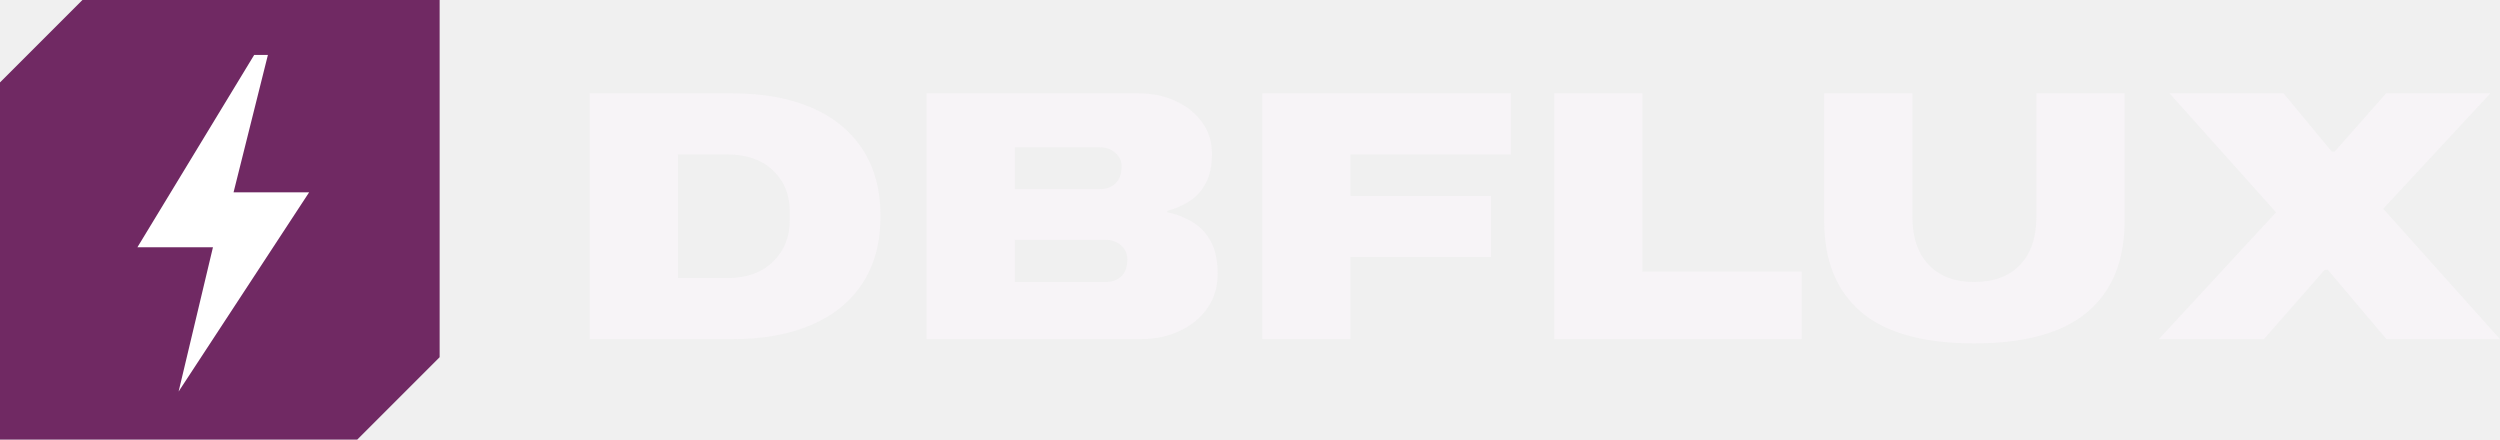
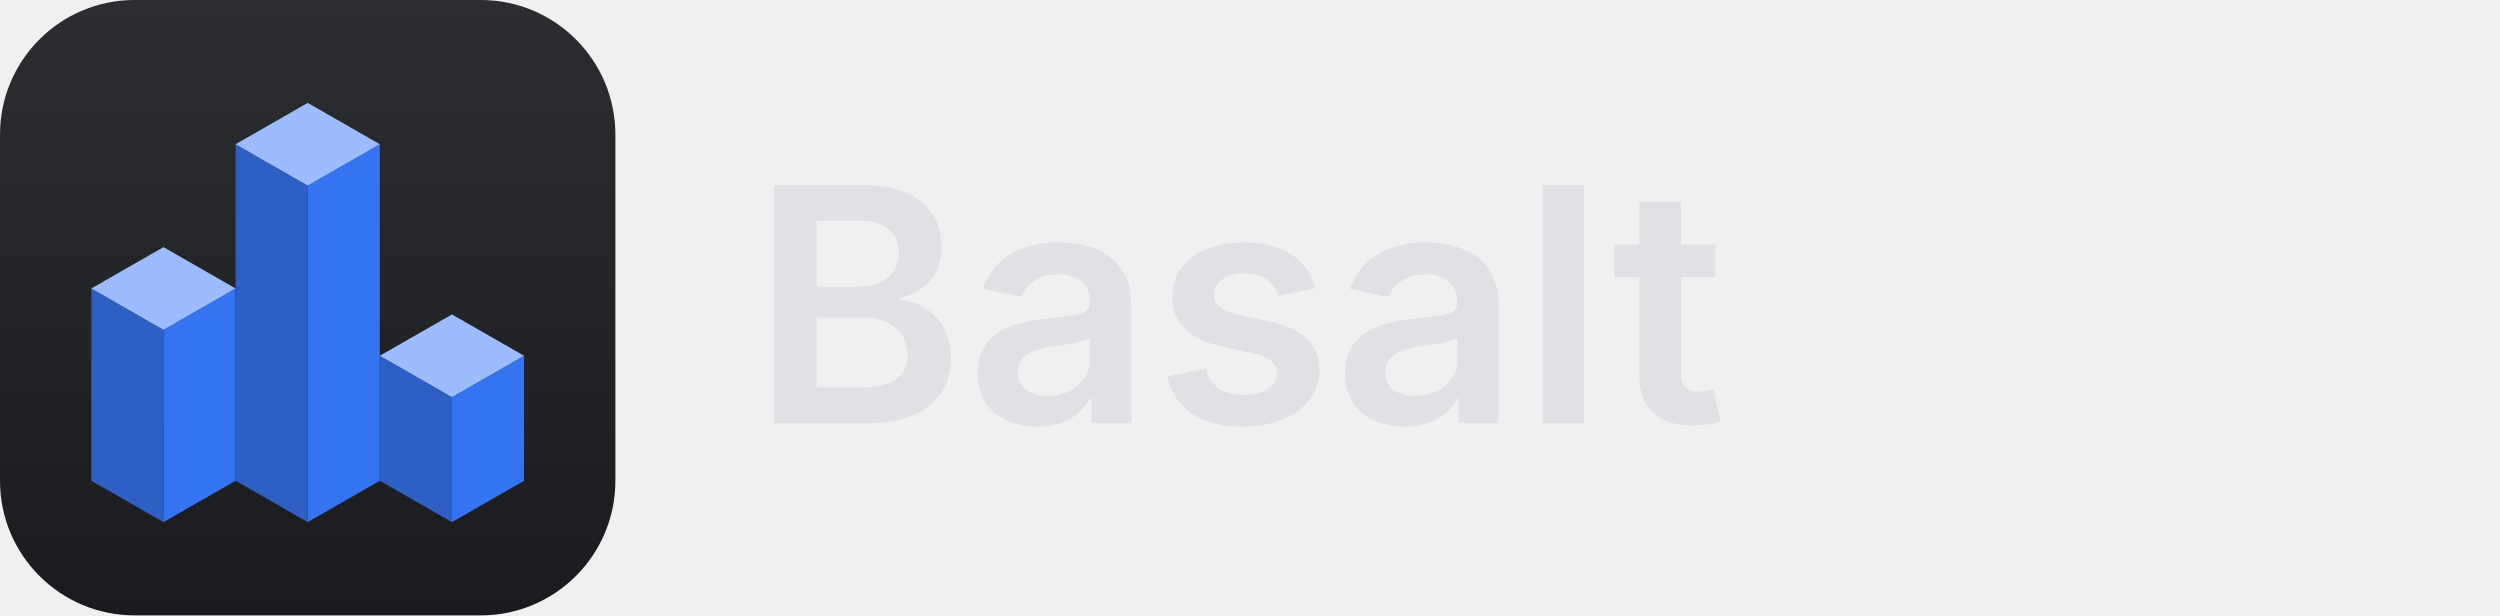
- <svg xmlns="http://www.w3.org/2000/svg" viewBox="0 0 363.94 64" width="363.94" height="64" role="img" aria-label="DBFlux">
-   <path d="M12 0H64V52L52 64H0V12Z" fill="#702963" />
-   <path d="M37 8L20 36H31L26 57L45 28H34L39 8Z" fill="#FFFFFF" />
-   <path d="M85.85 49.37V13.59H106.65Q113.3 13.59 118.14 15.67Q122.98 17.75 125.58 21.76Q128.18 25.76 128.18 31.48Q128.18 37.2 125.58 41.2Q122.98 45.21 118.14 47.29Q113.3 49.37 106.65 49.37ZM98.69 40.48H105.87Q110.08 40.48 112.52 38.11Q114.97 35.74 114.97 32.05V30.8Q114.97 27.11 112.52 24.8Q110.08 22.48 105.87 22.48H98.69ZM134.88 49.37V13.59H165.77Q168.74 13.59 171.15 14.71Q173.57 15.83 175 17.8Q176.43 19.78 176.43 22.38Q176.43 24.98 175.55 26.64Q174.66 28.31 173.18 29.27Q171.7 30.23 169.93 30.7V30.91Q171.96 31.32 173.62 32.34Q175.29 33.35 176.28 35.17Q177.26 36.99 177.26 39.85Q177.26 42.71 175.78 44.84Q174.3 46.98 171.75 48.17Q169.2 49.37 166.08 49.37ZM147.73 27.53H160.1Q161.56 27.53 162.42 26.67Q163.28 25.81 163.28 24.2Q163.28 23.06 162.37 22.25Q161.46 21.44 160.1 21.44H147.73ZM147.73 41.05H160.94Q162.39 41.05 163.25 40.22Q164.11 39.38 164.11 37.72Q164.11 36.52 163.2 35.72Q162.29 34.91 160.94 34.91H147.73ZM183.76 49.37V13.59H219.96V22.48H196.61V28.52H217.04V37.41H196.61V49.37ZM226.25 49.37V13.59H239.09V39.54H262.28V49.37ZM287.4 49.99Q276.32 49.99 270.94 45.42Q265.56 40.84 265.56 32.16V13.59H278.4V31.58Q278.4 36.06 280.77 38.55Q283.14 41.05 287.4 41.05Q291.72 41.05 294.08 38.55Q296.45 36.06 296.45 31.58V13.59H309.29V32.16Q309.29 40.84 303.88 45.42Q298.48 49.99 287.4 49.99ZM314.28 49.37 331.34 30.91 315.84 13.59H332.43L339.45 22.07H339.87L347.36 13.59H362.54L346.94 30.39L363.94 49.37H347.41L338.88 39.28H338.41L329.57 49.37Z" fill="#F7F4F7" />
+ <svg xmlns="http://www.w3.org/2000/svg" viewBox="0 0 260 64" width="260" height="64" role="img" aria-label="Basalt">
+   <g>
+     <defs>
+       <linearGradient id="tile" x1="0" y1="0" x2="0" y2="1">
+         <stop offset="0" stop-color="#2B2D30" />
+         <stop offset="1" stop-color="#1A1B1E" />
+       </linearGradient>
+     </defs>
+     <rect width="64" height="64" rx="14" fill="url(#tile)" />
+     <polygon points="9.50,30.00 17.00,34.30 17.00,54.30 9.50,50.00" fill="#2E5FC4" />
+     <polygon points="17.00,34.30 24.50,30.00 24.50,50.00 17.00,54.30" fill="#3574F0" />
+     <polygon points="9.50,30.00 17.00,25.70 24.50,30.00 17.00,34.30" fill="#9DBBFF" />
+     <polygon points="24.50,15.00 32.00,19.30 32.00,54.30 24.50,50.00" fill="#2E5FC4" />
+     <polygon points="32.00,19.30 39.50,15.00 39.50,50.00 32.00,54.30" fill="#3574F0" />
+     <polygon points="24.50,15.00 32.00,10.70 39.50,15.00 32.00,19.30" fill="#9DBBFF" />
+     <polygon points="39.50,37.00 47.00,41.30 47.00,54.30 39.50,50.00" fill="#2E5FC4" />
+     <polygon points="47.00,41.30 54.50,37.00 54.50,50.00 47.00,54.30" fill="#3574F0" />
+     <polygon points="39.50,37.00 47.00,32.70 54.50,37.00 47.00,41.30" fill="#9DBBFF" />
+   </g>
+   <text x="78" y="44" font-family="Inter, sans-serif" font-weight="600" font-size="34" fill="#DFE1E5">Basalt</text>
</svg>
